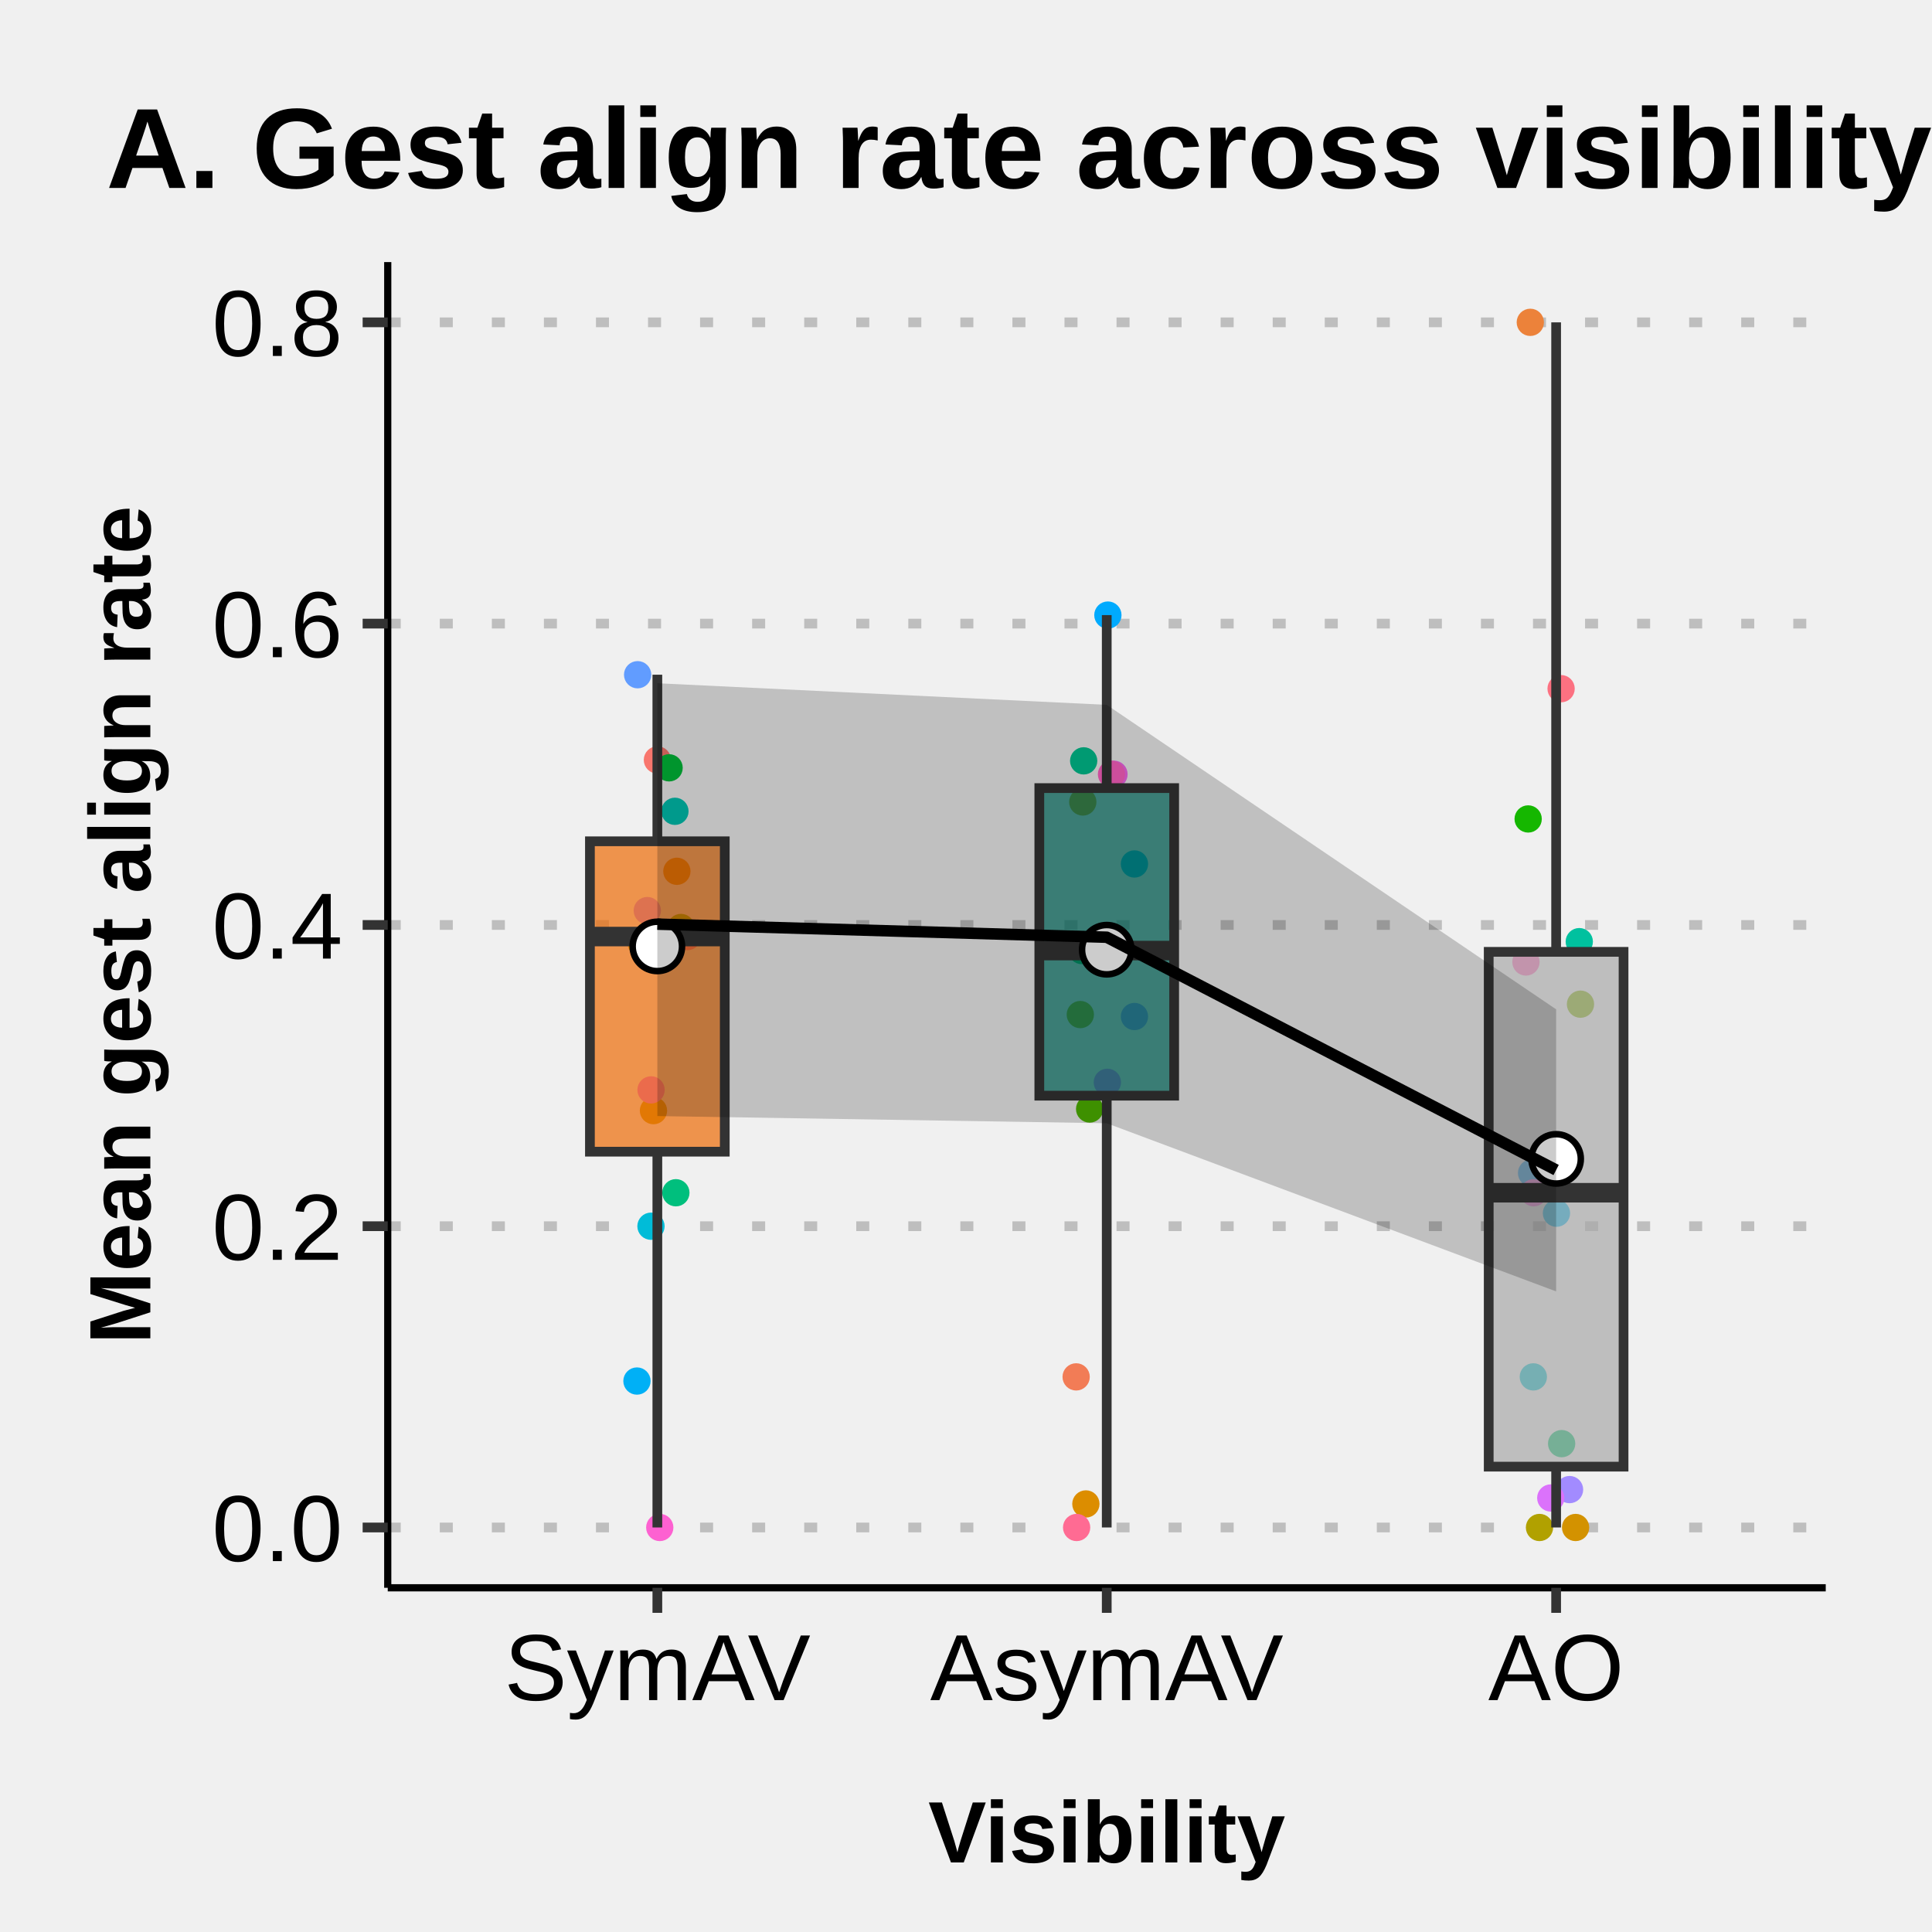
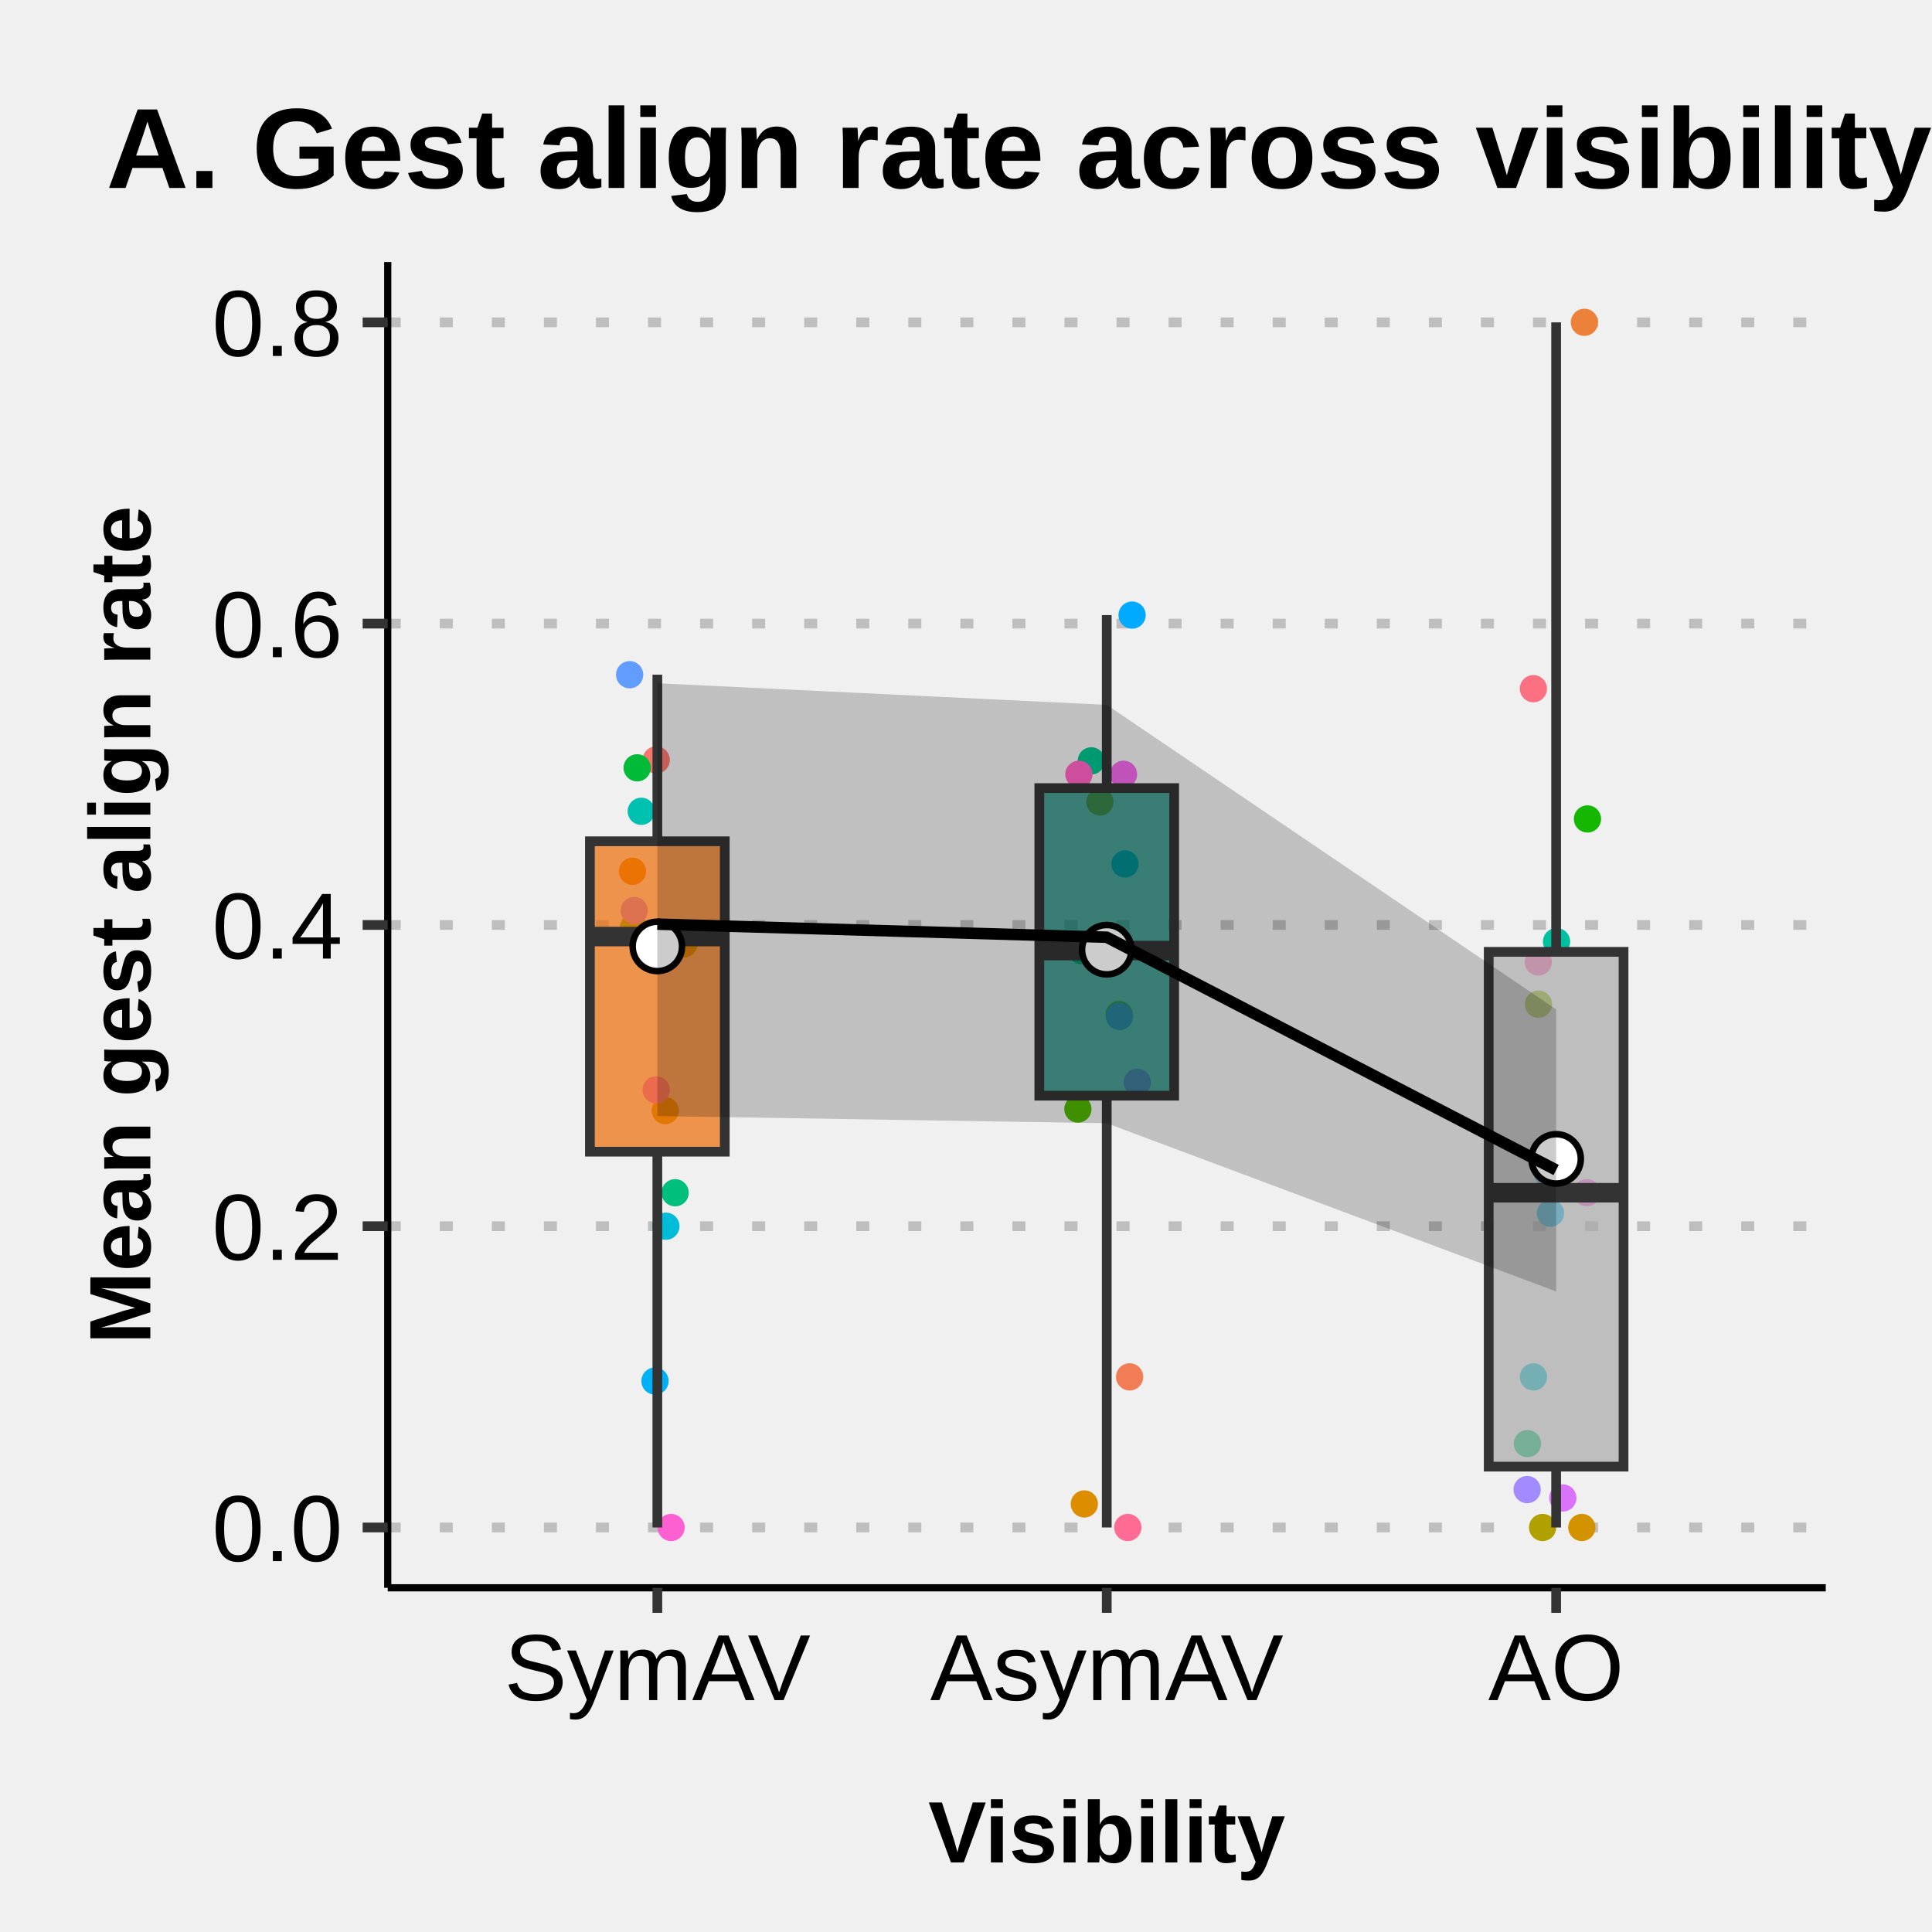
<svg xmlns="http://www.w3.org/2000/svg" width="288.00pt" height="288.00pt" viewBox="0 0 288.00 288.00">
  <g class="svglite">
    <defs>
      <style type="text/css">
    .svglite line, .svglite polyline, .svglite polygon, .svglite path, .svglite rect, .svglite circle {
      fill: none;
      stroke: #000000;
      stroke-linecap: round;
      stroke-linejoin: round;
      stroke-miterlimit: 10.00;
    }
    .svglite text {
      white-space: pre;
    }
    .svglite g.glyphgroup path {
      fill: inherit;
      stroke: none;
    }
  </style>
    </defs>
    <rect width="100%" height="100%" style="stroke: none; fill: none;" />
    <defs>
      <clipPath id="cpMC4wMHwyODguMDB8MC4wMHwyODguMDA=">
        <rect x="0.00" y="0.00" width="288.00" height="288.00" />
      </clipPath>
    </defs>
    <g clip-path="url(#cpMC4wMHwyODguMDB8MC4wMHwyODguMDA=)">
</g>
    <defs>
      <clipPath id="cpNTcuODB8MjcyLjE2fDM5LjA3fDIzNi42OQ==">
        <rect x="57.80" y="39.07" width="214.36" height="197.62" />
      </clipPath>
    </defs>
    <g clip-path="url(#cpNTcuODB8MjcyLjE2fDM5LjA3fDIzNi42OQ==)">
      <polyline points="57.80,227.70 272.16,227.70 " style="stroke-width: 1.45; stroke: #BEBEBE; stroke-dasharray: 1.94,5.82; stroke-linecap: butt;" />
      <polyline points="57.80,182.79 272.16,182.79 " style="stroke-width: 1.45; stroke: #BEBEBE; stroke-dasharray: 1.94,5.82; stroke-linecap: butt;" />
      <polyline points="57.80,137.88 272.16,137.88 " style="stroke-width: 1.45; stroke: #BEBEBE; stroke-dasharray: 1.94,5.82; stroke-linecap: butt;" />
      <polyline points="57.80,92.96 272.16,92.96 " style="stroke-width: 1.45; stroke: #BEBEBE; stroke-dasharray: 1.94,5.82; stroke-linecap: butt;" />
      <polyline points="57.80,48.05 272.16,48.05 " style="stroke-width: 1.45; stroke: #BEBEBE; stroke-dasharray: 1.94,5.82; stroke-linecap: butt;" />
-       <circle cx="98.00" cy="113.28" r="1.55" style="stroke-width: 0.97; stroke: #F8766D; fill: #F8766D;" />
-       <circle cx="160.42" cy="205.25" r="1.55" style="stroke-width: 0.97; stroke: #F27C56; fill: #F27C56;" />
-       <circle cx="228.12" cy="48.05" r="1.55" style="stroke-width: 0.97; stroke: #EC823A; fill: #EC823A;" />
-       <circle cx="100.90" cy="129.88" r="1.55" style="stroke-width: 0.97; stroke: #E58700; fill: #E58700;" />
-       <circle cx="161.87" cy="224.19" r="1.55" style="stroke-width: 0.97; stroke: #DC8D00; fill: #DC8D00;" />
-       <circle cx="234.87" cy="227.70" r="1.55" style="stroke-width: 0.97; stroke: #D39200; fill: #D39200;" />
-       <circle cx="97.41" cy="165.56" r="1.55" style="stroke-width: 0.97; stroke: #C99800; fill: #C99800;" />
-       <circle cx="161.41" cy="119.55" r="1.55" style="stroke-width: 0.97; stroke: #BD9C00; fill: #BD9C00;" />
-       <circle cx="229.49" cy="227.70" r="1.55" style="stroke-width: 0.97; stroke: #B1A100; fill: #B1A100;" />
-       <circle cx="95.63" cy="140.70" r="1.55" style="stroke-width: 0.97; stroke: #A3A500; fill: #A3A500;" />
-       <circle cx="161.04" cy="151.24" r="1.55" style="stroke-width: 0.97; stroke: #93AA00; fill: #93AA00;" />
-       <circle cx="235.60" cy="149.69" r="1.55" style="stroke-width: 0.97; stroke: #81AD00; fill: #81AD00;" />
-       <circle cx="101.51" cy="138.26" r="1.55" style="stroke-width: 0.97; stroke: #6BB100; fill: #6BB100;" />
-       <circle cx="162.43" cy="165.32" r="1.55" style="stroke-width: 0.97; stroke: #4EB400; fill: #4EB400;" />
-       <circle cx="227.80" cy="122.08" r="1.55" style="stroke-width: 0.97; stroke: #15B700; fill: #15B700;" />
-       <circle cx="99.74" cy="114.46" r="1.55" style="stroke-width: 0.97; stroke: #00BA38; fill: #00BA38;" />
-       <circle cx="161.28" cy="141.70" r="1.55" style="stroke-width: 0.97; stroke: #00BC54; fill: #00BC54;" />
-       <circle cx="232.79" cy="215.20" r="1.55" style="stroke-width: 0.97; stroke: #00BE6A; fill: #00BE6A;" />
-       <circle cx="100.75" cy="177.80" r="1.55" style="stroke-width: 0.97; stroke: #00BF7D; fill: #00BF7D;" />
-       <circle cx="161.54" cy="113.42" r="1.55" style="stroke-width: 0.97; stroke: #00C08F; fill: #00C08F;" />
-       <circle cx="235.42" cy="140.37" r="1.55" style="stroke-width: 0.97; stroke: #00C19F; fill: #00C19F;" />
-       <circle cx="100.61" cy="120.94" r="1.55" style="stroke-width: 0.97; stroke: #00C0AF; fill: #00C0AF;" />
-       <circle cx="165.77" cy="140.84" r="1.55" style="stroke-width: 0.97; stroke: #00C0BD; fill: #00C0BD;" />
-       <circle cx="228.57" cy="205.25" r="1.55" style="stroke-width: 0.97; stroke: #00BECB; fill: #00BECB;" />
-       <circle cx="97.04" cy="182.79" r="1.55" style="stroke-width: 0.97; stroke: #00BCD8; fill: #00BCD8;" />
-       <circle cx="169.11" cy="128.79" r="1.55" style="stroke-width: 0.97; stroke: #00B9E3; fill: #00B9E3;" />
-       <circle cx="232.02" cy="180.85" r="1.55" style="stroke-width: 0.97; stroke: #00B5EE; fill: #00B5EE;" />
-       <circle cx="94.95" cy="205.87" r="1.55" style="stroke-width: 0.97; stroke: #00B0F6; fill: #00B0F6;" />
-       <circle cx="165.15" cy="91.69" r="1.55" style="stroke-width: 0.97; stroke: #00AAFE; fill: #00AAFE;" />
-       <circle cx="228.31" cy="174.86" r="1.55" style="stroke-width: 0.97; stroke: #18A3FF; fill: #18A3FF;" />
-       <circle cx="95.05" cy="100.58" r="1.55" style="stroke-width: 0.97; stroke: #619CFF; fill: #619CFF;" />
-       <circle cx="169.11" cy="151.53" r="1.55" style="stroke-width: 0.97; stroke: #8694FF; fill: #8694FF;" />
-       <circle cx="233.97" cy="222.05" r="1.55" style="stroke-width: 0.97; stroke: #A28BFF; fill: #A28BFF;" />
-       <circle cx="96.49" cy="135.74" r="1.55" style="stroke-width: 0.97; stroke: #B983FF; fill: #B983FF;" />
-       <circle cx="165.07" cy="161.34" r="1.55" style="stroke-width: 0.97; stroke: #CB7AFF; fill: #CB7AFF;" />
-       <circle cx="231.17" cy="223.30" r="1.55" style="stroke-width: 0.97; stroke: #DB72FB; fill: #DB72FB;" />
-       <circle cx="97.05" cy="162.47" r="1.55" style="stroke-width: 0.97; stroke: #E76BF3; fill: #E76BF3;" />
-       <circle cx="166.06" cy="115.42" r="1.55" style="stroke-width: 0.97; stroke: #F166E9; fill: #F166E9;" />
-       <circle cx="228.62" cy="177.80" r="1.55" style="stroke-width: 0.97; stroke: #F862DE; fill: #F862DE;" />
-       <circle cx="98.35" cy="227.70" r="1.55" style="stroke-width: 0.97; stroke: #FD61D1; fill: #FD61D1;" />
-       <circle cx="165.69" cy="115.42" r="1.55" style="stroke-width: 0.97; stroke: #FF61C3; fill: #FF61C3;" />
-       <circle cx="227.47" cy="143.40" r="1.55" style="stroke-width: 0.97; stroke: #FF63B4; fill: #FF63B4;" />
-       <circle cx="102.47" cy="139.61" r="1.55" style="stroke-width: 0.97; stroke: #FF67A4; fill: #FF67A4;" />
-       <circle cx="160.49" cy="227.70" r="1.55" style="stroke-width: 0.97; stroke: #FF6B93; fill: #FF6B93;" />
-       <circle cx="232.71" cy="102.66" r="1.55" style="stroke-width: 0.97; stroke: #FC7181; fill: #FC7181;" />
+       <circle cx="97.82" cy="113.28" r="1.55" style="stroke-width: 0.97; stroke: #F8766D; fill: #F8766D;" />
+       <circle cx="168.39" cy="205.25" r="1.55" style="stroke-width: 0.97; stroke: #F27C56; fill: #F27C56;" />
+       <circle cx="236.18" cy="48.05" r="1.55" style="stroke-width: 0.97; stroke: #EC823A; fill: #EC823A;" />
+       <circle cx="94.28" cy="129.88" r="1.55" style="stroke-width: 0.97; stroke: #E58700; fill: #E58700;" />
+       <circle cx="161.64" cy="224.19" r="1.55" style="stroke-width: 0.97; stroke: #DC8D00; fill: #DC8D00;" />
+       <circle cx="235.80" cy="227.70" r="1.55" style="stroke-width: 0.97; stroke: #D39200; fill: #D39200;" />
+       <circle cx="99.17" cy="165.56" r="1.55" style="stroke-width: 0.97; stroke: #C99800; fill: #C99800;" />
+       <circle cx="163.96" cy="119.55" r="1.55" style="stroke-width: 0.97; stroke: #BD9C00; fill: #BD9C00;" />
+       <circle cx="229.95" cy="227.70" r="1.55" style="stroke-width: 0.97; stroke: #B1A100; fill: #B1A100;" />
+       <circle cx="101.95" cy="140.70" r="1.55" style="stroke-width: 0.97; stroke: #A3A500; fill: #A3A500;" />
+       <circle cx="166.82" cy="151.24" r="1.55" style="stroke-width: 0.97; stroke: #93AA00; fill: #93AA00;" />
+       <circle cx="229.33" cy="149.69" r="1.55" style="stroke-width: 0.97; stroke: #81AD00; fill: #81AD00;" />
+       <circle cx="94.44" cy="138.26" r="1.55" style="stroke-width: 0.97; stroke: #6BB100; fill: #6BB100;" />
+       <circle cx="160.68" cy="165.32" r="1.55" style="stroke-width: 0.97; stroke: #4EB400; fill: #4EB400;" />
+       <circle cx="236.64" cy="122.08" r="1.55" style="stroke-width: 0.97; stroke: #15B700; fill: #15B700;" />
+       <circle cx="94.98" cy="114.46" r="1.55" style="stroke-width: 0.97; stroke: #00BA38; fill: #00BA38;" />
+       <circle cx="161.18" cy="141.70" r="1.55" style="stroke-width: 0.97; stroke: #00BC54; fill: #00BC54;" />
+       <circle cx="227.69" cy="215.20" r="1.55" style="stroke-width: 0.97; stroke: #00BE6A; fill: #00BE6A;" />
+       <circle cx="100.64" cy="177.80" r="1.55" style="stroke-width: 0.97; stroke: #00BF7D; fill: #00BF7D;" />
+       <circle cx="162.68" cy="113.42" r="1.55" style="stroke-width: 0.97; stroke: #00C08F; fill: #00C08F;" />
+       <circle cx="232.03" cy="140.37" r="1.55" style="stroke-width: 0.97; stroke: #00C19F; fill: #00C19F;" />
+       <circle cx="95.59" cy="120.94" r="1.55" style="stroke-width: 0.97; stroke: #00C0AF; fill: #00C0AF;" />
+       <circle cx="161.77" cy="140.84" r="1.55" style="stroke-width: 0.97; stroke: #00C0BD; fill: #00C0BD;" />
+       <circle cx="228.59" cy="205.25" r="1.55" style="stroke-width: 0.97; stroke: #00BECB; fill: #00BECB;" />
+       <circle cx="99.26" cy="182.79" r="1.55" style="stroke-width: 0.97; stroke: #00BCD8; fill: #00BCD8;" />
+       <circle cx="167.70" cy="128.79" r="1.55" style="stroke-width: 0.97; stroke: #00B9E3; fill: #00B9E3;" />
+       <circle cx="231.12" cy="180.85" r="1.55" style="stroke-width: 0.97; stroke: #00B5EE; fill: #00B5EE;" />
+       <circle cx="97.64" cy="205.87" r="1.55" style="stroke-width: 0.97; stroke: #00B0F6; fill: #00B0F6;" />
+       <circle cx="168.76" cy="91.69" r="1.55" style="stroke-width: 0.97; stroke: #00AAFE; fill: #00AAFE;" />
+       <circle cx="230.66" cy="174.86" r="1.55" style="stroke-width: 0.97; stroke: #18A3FF; fill: #18A3FF;" />
+       <circle cx="93.86" cy="100.58" r="1.55" style="stroke-width: 0.97; stroke: #619CFF; fill: #619CFF;" />
+       <circle cx="166.87" cy="151.53" r="1.55" style="stroke-width: 0.97; stroke: #8694FF; fill: #8694FF;" />
+       <circle cx="227.65" cy="222.05" r="1.55" style="stroke-width: 0.97; stroke: #A28BFF; fill: #A28BFF;" />
+       <circle cx="94.54" cy="135.74" r="1.55" style="stroke-width: 0.97; stroke: #B983FF; fill: #B983FF;" />
+       <circle cx="169.53" cy="161.34" r="1.55" style="stroke-width: 0.97; stroke: #CB7AFF; fill: #CB7AFF;" />
+       <circle cx="232.97" cy="223.30" r="1.55" style="stroke-width: 0.97; stroke: #DB72FB; fill: #DB72FB;" />
+       <circle cx="97.81" cy="162.47" r="1.55" style="stroke-width: 0.97; stroke: #E76BF3; fill: #E76BF3;" />
+       <circle cx="167.48" cy="115.42" r="1.55" style="stroke-width: 0.97; stroke: #F166E9; fill: #F166E9;" />
+       <circle cx="236.54" cy="177.80" r="1.55" style="stroke-width: 0.97; stroke: #F862DE; fill: #F862DE;" />
+       <circle cx="100.04" cy="227.70" r="1.55" style="stroke-width: 0.97; stroke: #FD61D1; fill: #FD61D1;" />
+       <circle cx="160.83" cy="115.42" r="1.55" style="stroke-width: 0.97; stroke: #FF61C3; fill: #FF61C3;" />
+       <circle cx="229.30" cy="143.40" r="1.55" style="stroke-width: 0.97; stroke: #FF63B4; fill: #FF63B4;" />
+       <circle cx="96.51" cy="139.61" r="1.55" style="stroke-width: 0.97; stroke: #FF67A4; fill: #FF67A4;" />
+       <circle cx="168.12" cy="227.70" r="1.55" style="stroke-width: 0.97; stroke: #FF6B93; fill: #FF6B93;" />
+       <circle cx="228.58" cy="102.66" r="1.55" style="stroke-width: 0.97; stroke: #FC7181; fill: #FC7181;" />
      <line x1="97.99" y1="125.41" x2="97.99" y2="100.58" style="stroke-width: 1.45; stroke: #333333; stroke-linecap: butt;" />
      <line x1="97.99" y1="171.68" x2="97.99" y2="227.70" style="stroke-width: 1.45; stroke: #333333; stroke-linecap: butt;" />
      <polygon points="87.94,125.41 87.94,171.68 108.04,171.68 108.04,125.41 87.94,125.41 " style="stroke-width: 1.45; stroke: #333333; stroke-linecap: butt; stroke-linejoin: miter; fill: #ED6B06; fill-opacity: 0.70;" />
      <line x1="87.94" y1="139.61" x2="108.04" y2="139.61" style="stroke-width: 2.91; stroke: #333333; stroke-linecap: butt; stroke-linejoin: miter;" />
      <line x1="164.98" y1="117.48" x2="164.98" y2="91.69" style="stroke-width: 1.45; stroke: #333333; stroke-linecap: butt;" />
      <line x1="164.98" y1="163.33" x2="164.98" y2="227.70" style="stroke-width: 1.45; stroke: #333333; stroke-linecap: butt;" />
      <polygon points="154.93,117.48 154.93,163.33 175.03,163.33 175.03,117.48 154.93,117.48 " style="stroke-width: 1.45; stroke: #333333; stroke-linecap: butt; stroke-linejoin: miter; fill: #00786A; fill-opacity: 0.70;" />
      <line x1="154.93" y1="141.70" x2="175.03" y2="141.70" style="stroke-width: 2.91; stroke: #333333; stroke-linecap: butt; stroke-linejoin: miter;" />
      <line x1="231.97" y1="141.89" x2="231.97" y2="48.05" style="stroke-width: 1.45; stroke: #333333; stroke-linecap: butt;" />
      <line x1="231.97" y1="218.63" x2="231.97" y2="227.70" style="stroke-width: 1.45; stroke: #333333; stroke-linecap: butt;" />
      <polygon points="221.92,141.89 221.92,218.63 242.02,218.63 242.02,141.89 221.92,141.89 " style="stroke-width: 1.45; stroke: #333333; stroke-linecap: butt; stroke-linejoin: miter; fill: #A9A9A9; fill-opacity: 0.70;" />
      <line x1="221.92" y1="177.80" x2="242.02" y2="177.80" style="stroke-width: 2.91; stroke: #333333; stroke-linecap: butt; stroke-linejoin: miter;" />
      <circle cx="97.99" cy="141.08" r="3.68" style="stroke-width: 0.97; fill: #FFFFFF;" />
      <circle cx="164.98" cy="141.57" r="3.68" style="stroke-width: 0.97; fill: #FFFFFF;" />
      <circle cx="231.97" cy="172.75" r="3.68" style="stroke-width: 0.97; fill: #FFFFFF;" />
      <polygon points="97.99,101.85 164.98,105.07 231.97,150.46 231.97,192.51 164.98,167.44 97.99,166.37 " style="stroke-width: 0.00; stroke: none; stroke-linecap: butt; fill: #000000; fill-opacity: 0.20;" />
      <polyline points="97.99,101.85 164.98,105.07 231.97,150.46 " style="stroke-width: 1.45; stroke: none; stroke-linecap: butt;" />
      <polyline points="231.97,192.51 164.98,167.44 97.99,166.37 " style="stroke-width: 1.45; stroke: none; stroke-linecap: butt;" />
      <polyline points="97.99,137.76 164.98,139.71 231.97,174.41 " style="stroke-width: 1.71; stroke-linecap: butt;" />
    </g>
    <g clip-path="url(#cpMC4wMHwyODguMDB8MC4wMHwyODguMDA=)">
      <polyline points="57.80,236.69 57.80,39.07 " style="stroke-width: 1.07; stroke-linecap: butt;" />
      <text x="51.07" y="232.71" text-anchor="end" style="font-size: 14.00px; font-family: &quot;Arial&quot;;" textLength="19.45px" lengthAdjust="spacingAndGlyphs">0.0</text>
      <text x="51.07" y="187.80" text-anchor="end" style="font-size: 14.00px; font-family: &quot;Arial&quot;;" textLength="19.45px" lengthAdjust="spacingAndGlyphs">0.2</text>
      <text x="51.07" y="142.89" text-anchor="end" style="font-size: 14.00px; font-family: &quot;Arial&quot;;" textLength="19.45px" lengthAdjust="spacingAndGlyphs">0.4</text>
      <text x="51.07" y="97.97" text-anchor="end" style="font-size: 14.00px; font-family: &quot;Arial&quot;;" textLength="19.45px" lengthAdjust="spacingAndGlyphs">0.6</text>
      <text x="51.07" y="53.06" text-anchor="end" style="font-size: 14.00px; font-family: &quot;Arial&quot;;" textLength="19.45px" lengthAdjust="spacingAndGlyphs">0.8</text>
      <polyline points="54.06,227.70 57.80,227.70 " style="stroke-width: 1.45; stroke: #333333; stroke-linecap: butt;" />
      <polyline points="54.06,182.79 57.80,182.79 " style="stroke-width: 1.45; stroke: #333333; stroke-linecap: butt;" />
      <polyline points="54.06,137.88 57.80,137.88 " style="stroke-width: 1.45; stroke: #333333; stroke-linecap: butt;" />
      <polyline points="54.06,92.96 57.80,92.96 " style="stroke-width: 1.45; stroke: #333333; stroke-linecap: butt;" />
      <polyline points="54.06,48.05 57.80,48.05 " style="stroke-width: 1.45; stroke: #333333; stroke-linecap: butt;" />
      <polyline points="57.80,236.69 272.16,236.69 " style="stroke-width: 1.07; stroke-linecap: butt;" />
      <polyline points="97.99,240.42 97.99,236.69 " style="stroke-width: 1.45; stroke: #333333; stroke-linecap: butt;" />
      <polyline points="164.98,240.42 164.98,236.69 " style="stroke-width: 1.45; stroke: #333333; stroke-linecap: butt;" />
      <polyline points="231.97,240.42 231.97,236.69 " style="stroke-width: 1.45; stroke: #333333; stroke-linecap: butt;" />
      <text x="97.99" y="253.43" text-anchor="middle" style="font-size: 14.00px; font-family: &quot;Arial&quot;;" textLength="45.66px" lengthAdjust="spacingAndGlyphs">SymAV</text>
      <text x="164.98" y="253.43" text-anchor="middle" style="font-size: 14.00px; font-family: &quot;Arial&quot;;" textLength="52.66px" lengthAdjust="spacingAndGlyphs">AsymAV</text>
      <text x="231.97" y="253.43" text-anchor="middle" style="font-size: 14.00px; font-family: &quot;Arial&quot;;" textLength="20.23px" lengthAdjust="spacingAndGlyphs">AO</text>
      <text x="164.98" y="277.63" text-anchor="middle" style="font-size: 13.00px; font-weight: bold; font-family: &quot;Arial&quot;;" textLength="53.22px" lengthAdjust="spacingAndGlyphs">Visibility</text>
      <text transform="translate(22.41,137.88) rotate(-90)" text-anchor="middle" style="font-size: 13.00px; font-weight: bold; font-family: &quot;Arial&quot;;" textLength="124.98px" lengthAdjust="spacingAndGlyphs">Mean gest align rate</text>
      <text x="15.84" y="28.02" style="font-size: 17.00px; font-weight: bold; font-family: &quot;Arial&quot;;" textLength="272.03px" lengthAdjust="spacingAndGlyphs">A. Gest align rate across visibility</text>
    </g>
  </g>
</svg>
